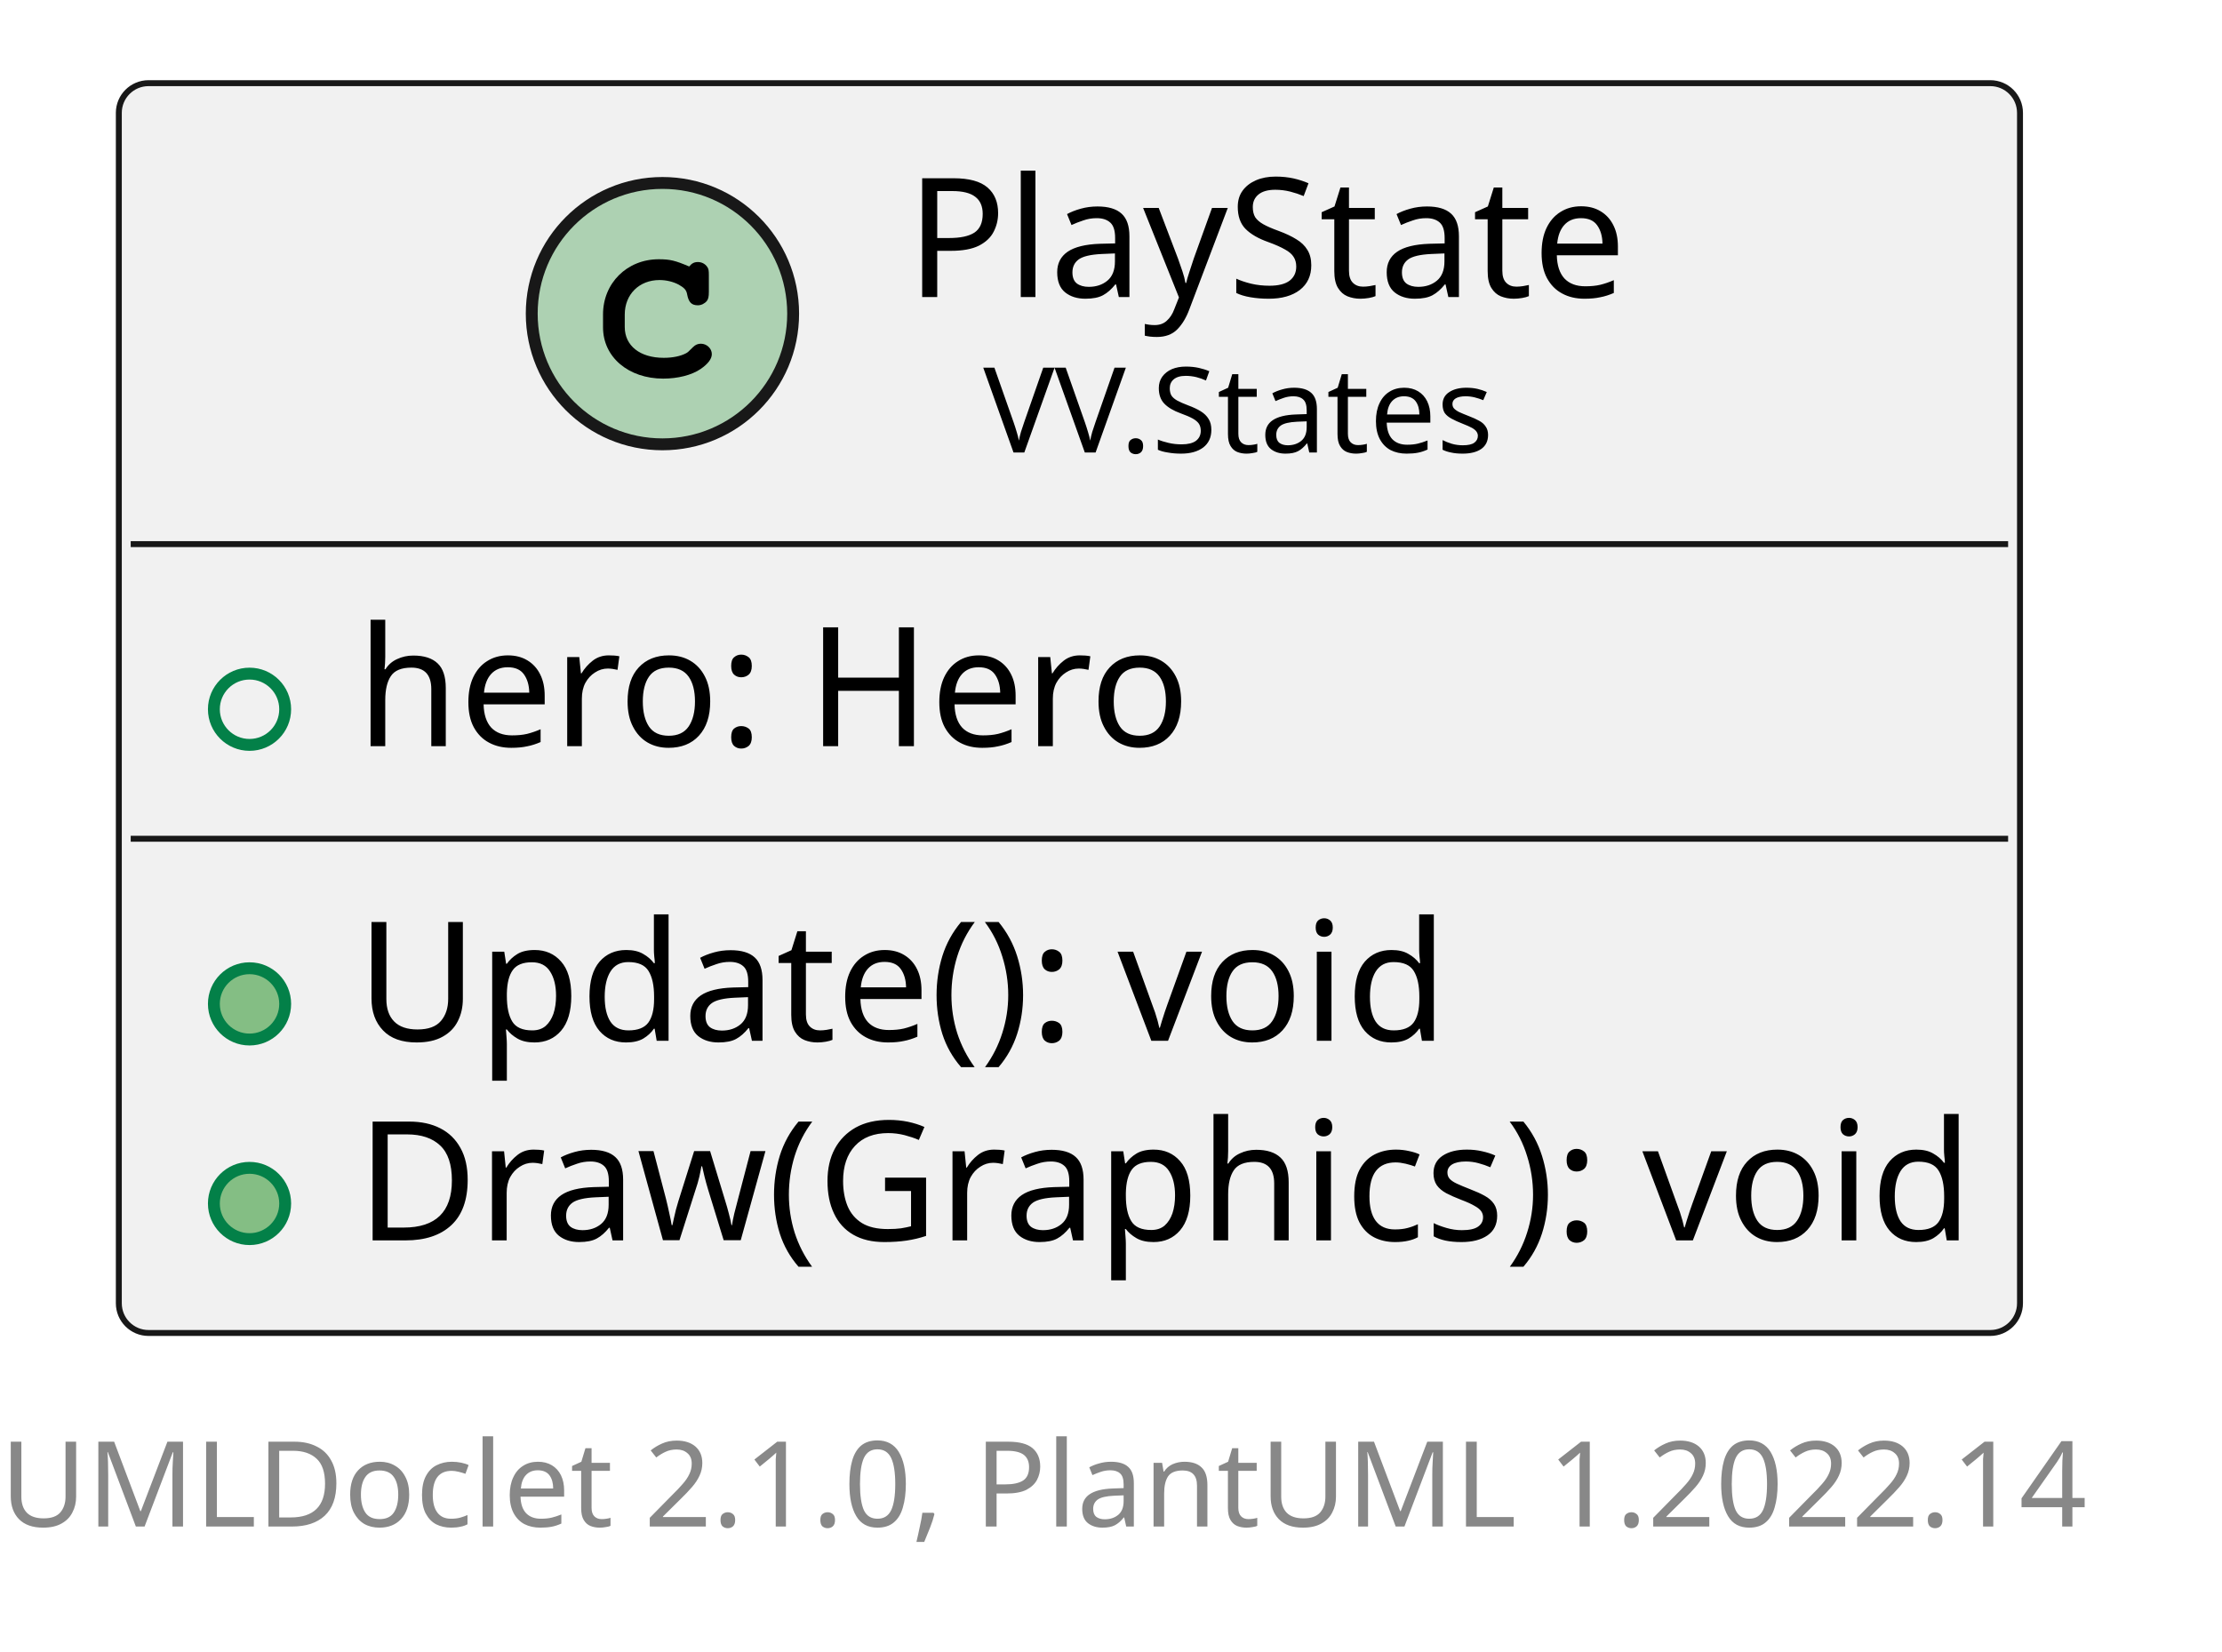
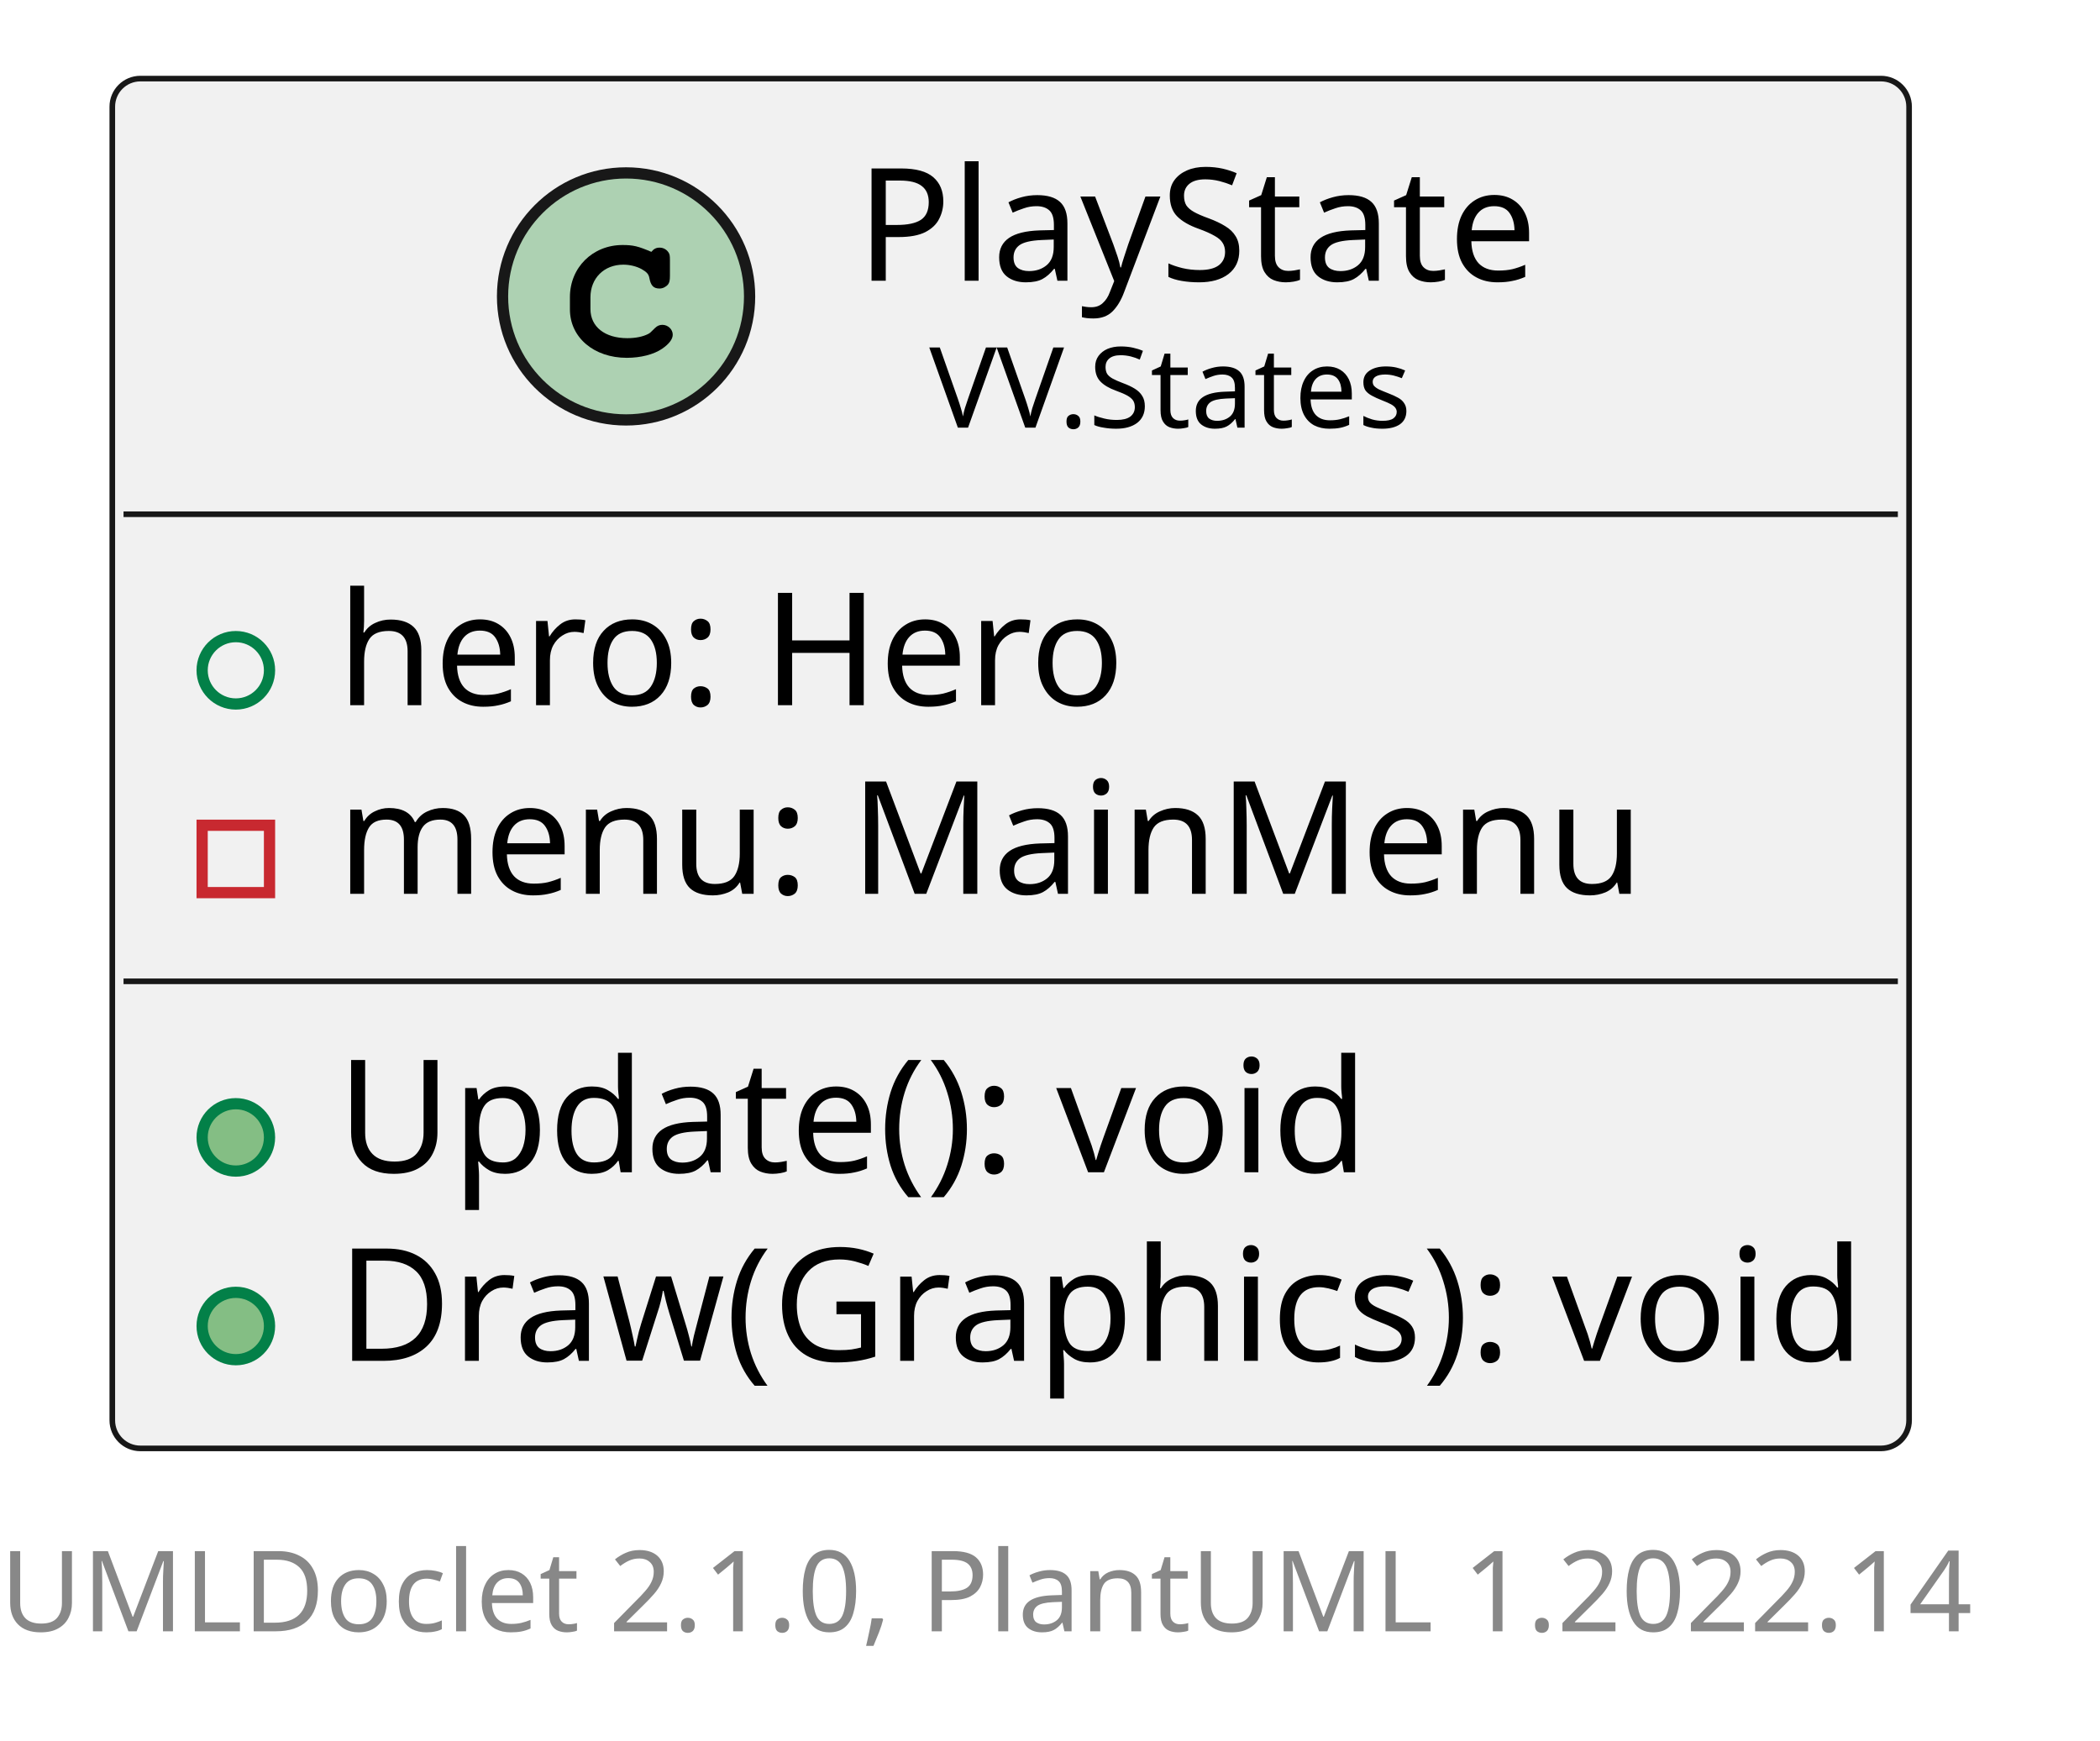
- <svg xmlns="http://www.w3.org/2000/svg" xmlns:xlink="http://www.w3.org/1999/xlink" contentStyleType="text/css" height="139px" preserveAspectRatio="none" style="width:187px;height:139px;background:#FFFFFF;" version="1.1" viewBox="0 0 187 139" width="187px" zoomAndPan="magnify">
+ <svg xmlns="http://www.w3.org/2000/svg" xmlns:xlink="http://www.w3.org/1999/xlink" contentStyleType="text/css" height="155px" preserveAspectRatio="none" style="width:187px;height:155px;background:#FFFFFF;" version="1.1" viewBox="0 0 187 155" width="187px" zoomAndPan="magnify">
  <defs />
  <g>
    <a href="PlayState.html" target="_top" title="PlayState.html" xlink:actuate="onRequest" xlink:href="PlayState.html" xlink:show="new" xlink:title="PlayState.html" xlink:type="simple">
      <g id="elem_VV.States.PlayState">
-         <rect codeLine="5" fill="#F1F1F1" height="105.2" id="VV.States.PlayState" rx="2.5" ry="2.5" style="stroke:#181818;stroke-width:0.5;" width="160" x="10" y="7" />
+         <rect codeLine="5" fill="#F1F1F1" height="122" id="VV.States.PlayState" rx="2.5" ry="2.5" style="stroke:#181818;stroke-width:0.5;" width="160" x="10" y="7" />
        <ellipse cx="55.75" cy="26.4" fill="#ADD1B2" rx="11" ry="11" style="stroke:#181818;stroke-width:1.0;" />
        <path d="M50.75,27.556 C50.75,30.056 52.891,31.869 55.812,31.869 C57.047,31.869 58.219,31.572 58.969,31.056 C59.578,30.634 59.906,30.212 59.906,29.806 C59.906,29.337 59.484,28.931 58.984,28.931 C58.75,28.931 58.531,29.009 58.328,29.212 C57.891,29.65 57.891,29.65 57.719,29.744 C57.266,29.978 56.625,30.119 55.859,30.119 C53.859,30.119 52.578,29.103 52.578,27.525 L52.578,26.478 C52.578,24.775 53.797,23.572 55.5,23.572 C56.078,23.572 56.656,23.712 57.125,23.962 C57.594,24.228 57.766,24.416 57.828,24.775 C57.953,25.447 58.203,25.697 58.734,25.697 C59.016,25.697 59.297,25.556 59.484,25.337 C59.609,25.166 59.656,24.994 59.656,24.556 L59.656,23.197 C59.656,22.775 59.641,22.634 59.516,22.462 C59.344,22.212 59.062,22.056 58.734,22.056 C58.422,22.056 58.219,22.166 58,22.431 C56.828,21.931 56.391,21.822 55.438,21.822 C52.766,21.822 50.75,23.837 50.75,26.462 L50.75,27.556 Z " fill="#000000" />
        <text fill="#000000" font-family="sans-serif" font-size="14" lengthAdjust="spacing" textLength="60" x="76.25" y="25.006">PlayState</text>
        <text fill="#000000" font-family="sans-serif" font-size="10" lengthAdjust="spacing" textLength="47" x="82.75" y="38.09">VV.States</text>
        <line style="stroke:#181818;stroke-width:0.5;" x1="11" x2="169" y1="45.8" y2="45.8" />
        <ellipse cx="21" cy="59.7" fill="none" rx="3" ry="3" style="stroke:#038048;stroke-width:1.0;" />
        <text fill="#000000" font-family="sans-serif" font-size="14" lengthAdjust="spacing" textLength="68" x="30" y="62.806">hero: Hero</text>
-         <line style="stroke:#181818;stroke-width:0.5;" x1="11" x2="169" y1="70.6" y2="70.6" />
-         <ellipse cx="21" cy="84.5" fill="#84BE84" rx="3" ry="3" style="stroke:#038048;stroke-width:1.0;" />
-         <text fill="#000000" font-family="sans-serif" font-size="14" lengthAdjust="spacing" textLength="90" x="30" y="87.606">Update(): void</text>
+         <rect fill="none" height="6" style="stroke:#C82930;stroke-width:1.0;" width="6" x="18" y="73.5" />
+         <text fill="#000000" font-family="sans-serif" font-size="14" lengthAdjust="spacing" textLength="111" x="30" y="79.606">menu: MainMenu</text>
+         <line style="stroke:#181818;stroke-width:0.5;" x1="11" x2="169" y1="87.4" y2="87.4" />
        <ellipse cx="21" cy="101.3" fill="#84BE84" rx="3" ry="3" style="stroke:#038048;stroke-width:1.0;" />
-         <text fill="#000000" font-family="sans-serif" font-size="14" lengthAdjust="spacing" textLength="134" x="30" y="104.406">Draw(Graphics): void</text>
+         <text fill="#000000" font-family="sans-serif" font-size="14" lengthAdjust="spacing" textLength="90" x="30" y="104.406">Update(): void</text>
+         <ellipse cx="21" cy="118.1" fill="#84BE84" rx="3" ry="3" style="stroke:#038048;stroke-width:1.0;" />
+         <text fill="#000000" font-family="sans-serif" font-size="14" lengthAdjust="spacing" textLength="134" x="30" y="121.206">Draw(Graphics): void</text>
      </g>
    </a>
-     <text fill="#888888" font-family="sans-serif" font-size="10" lengthAdjust="spacing" textLength="179" x="0" y="128.49">UMLDoclet 2.1.0, PlantUML 1.2022.14</text>
+     <text fill="#888888" font-family="sans-serif" font-size="10" lengthAdjust="spacing" textLength="179" x="0" y="145.29">UMLDoclet 2.1.0, PlantUML 1.2022.14</text>
  </g>
</svg>
